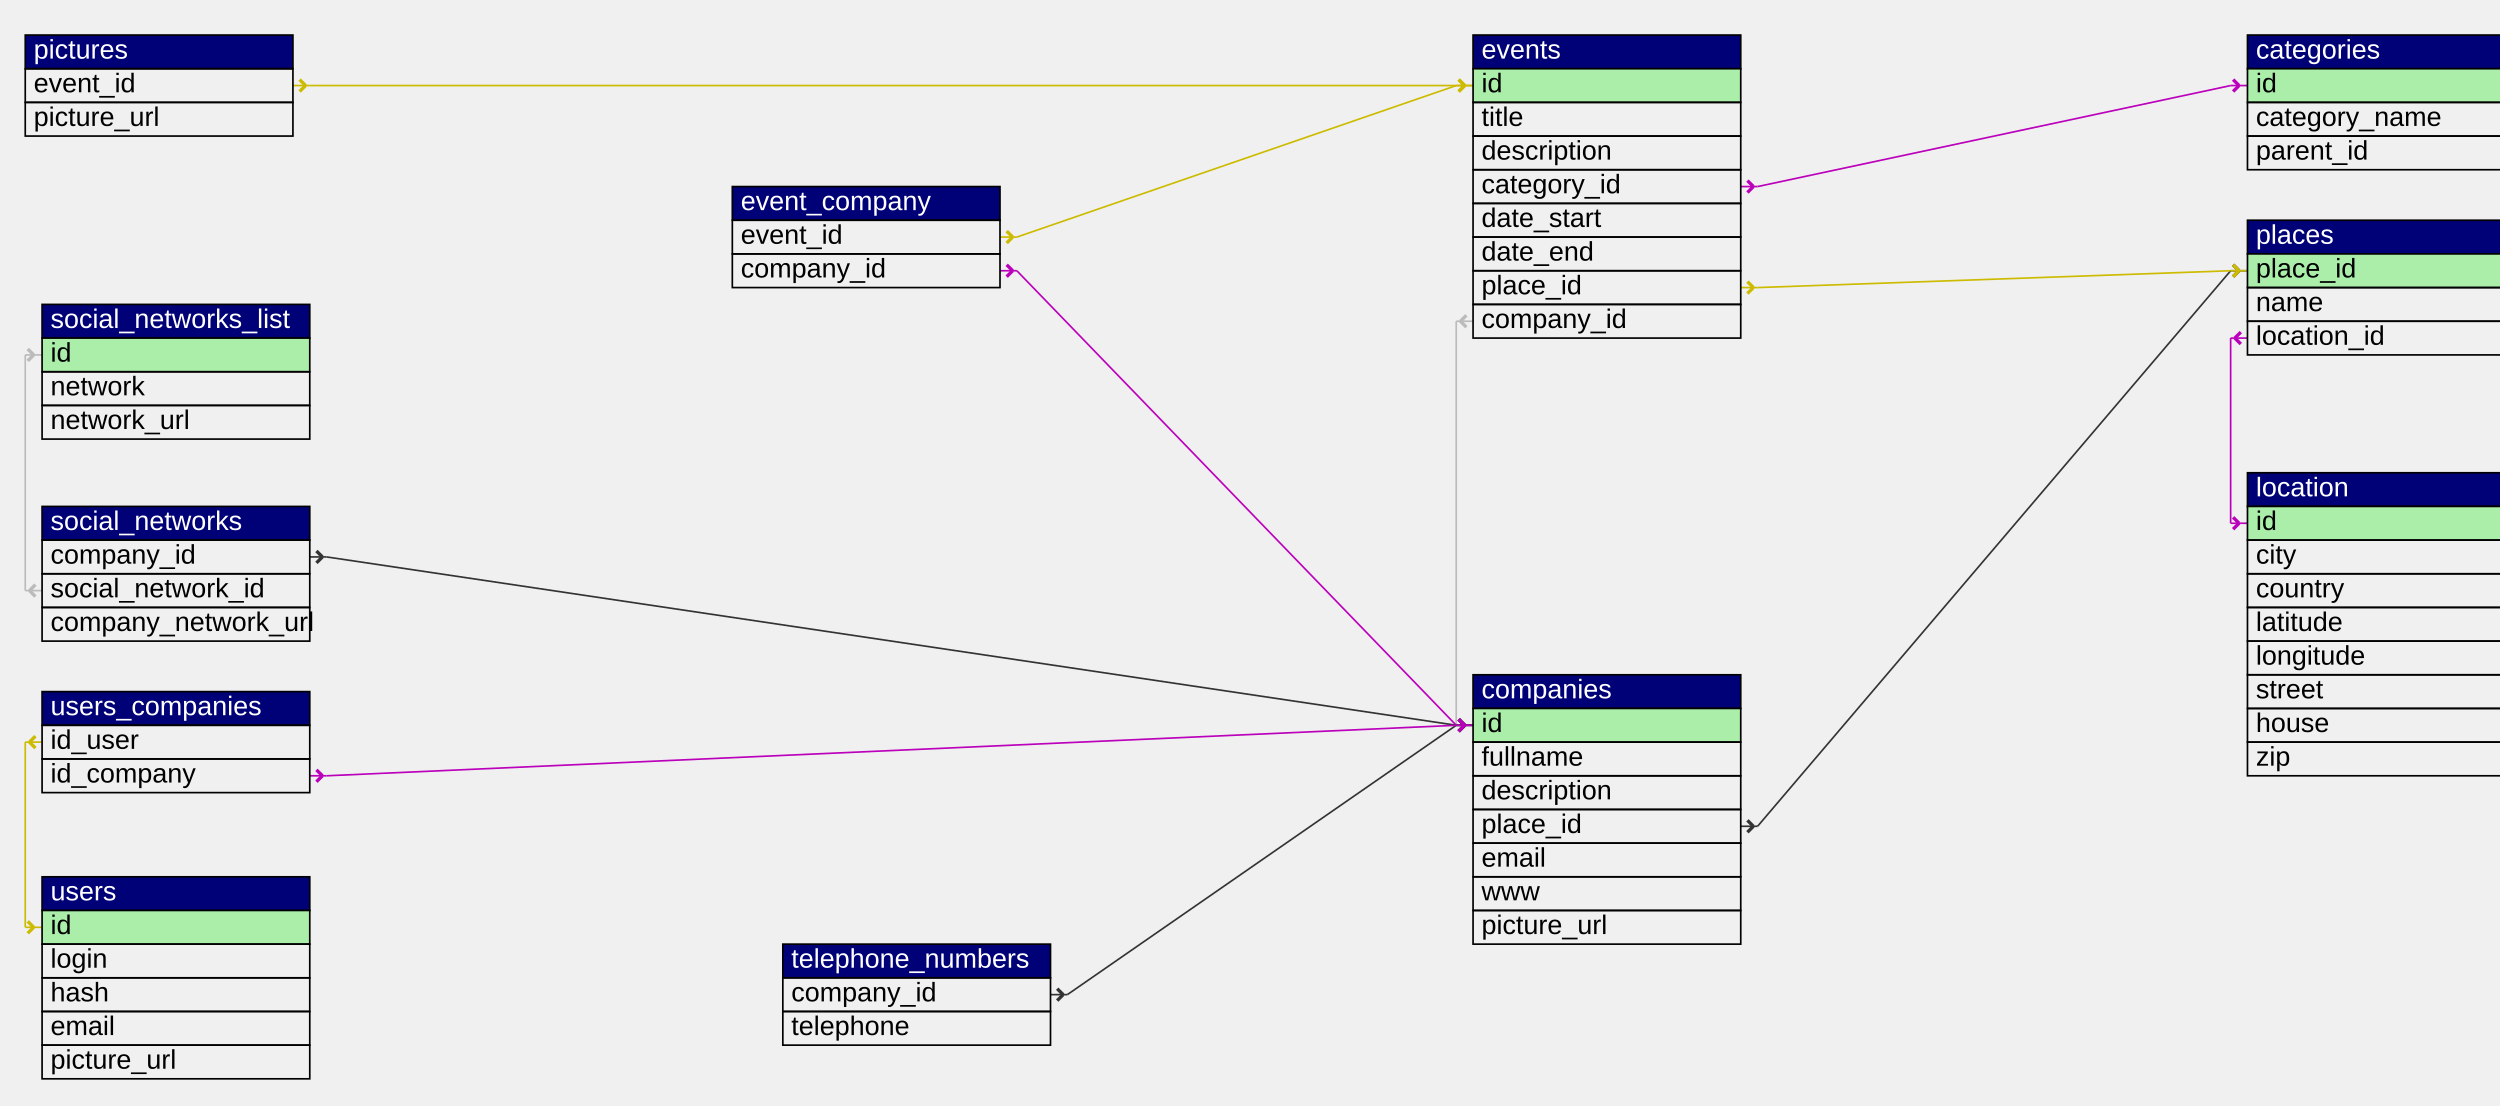
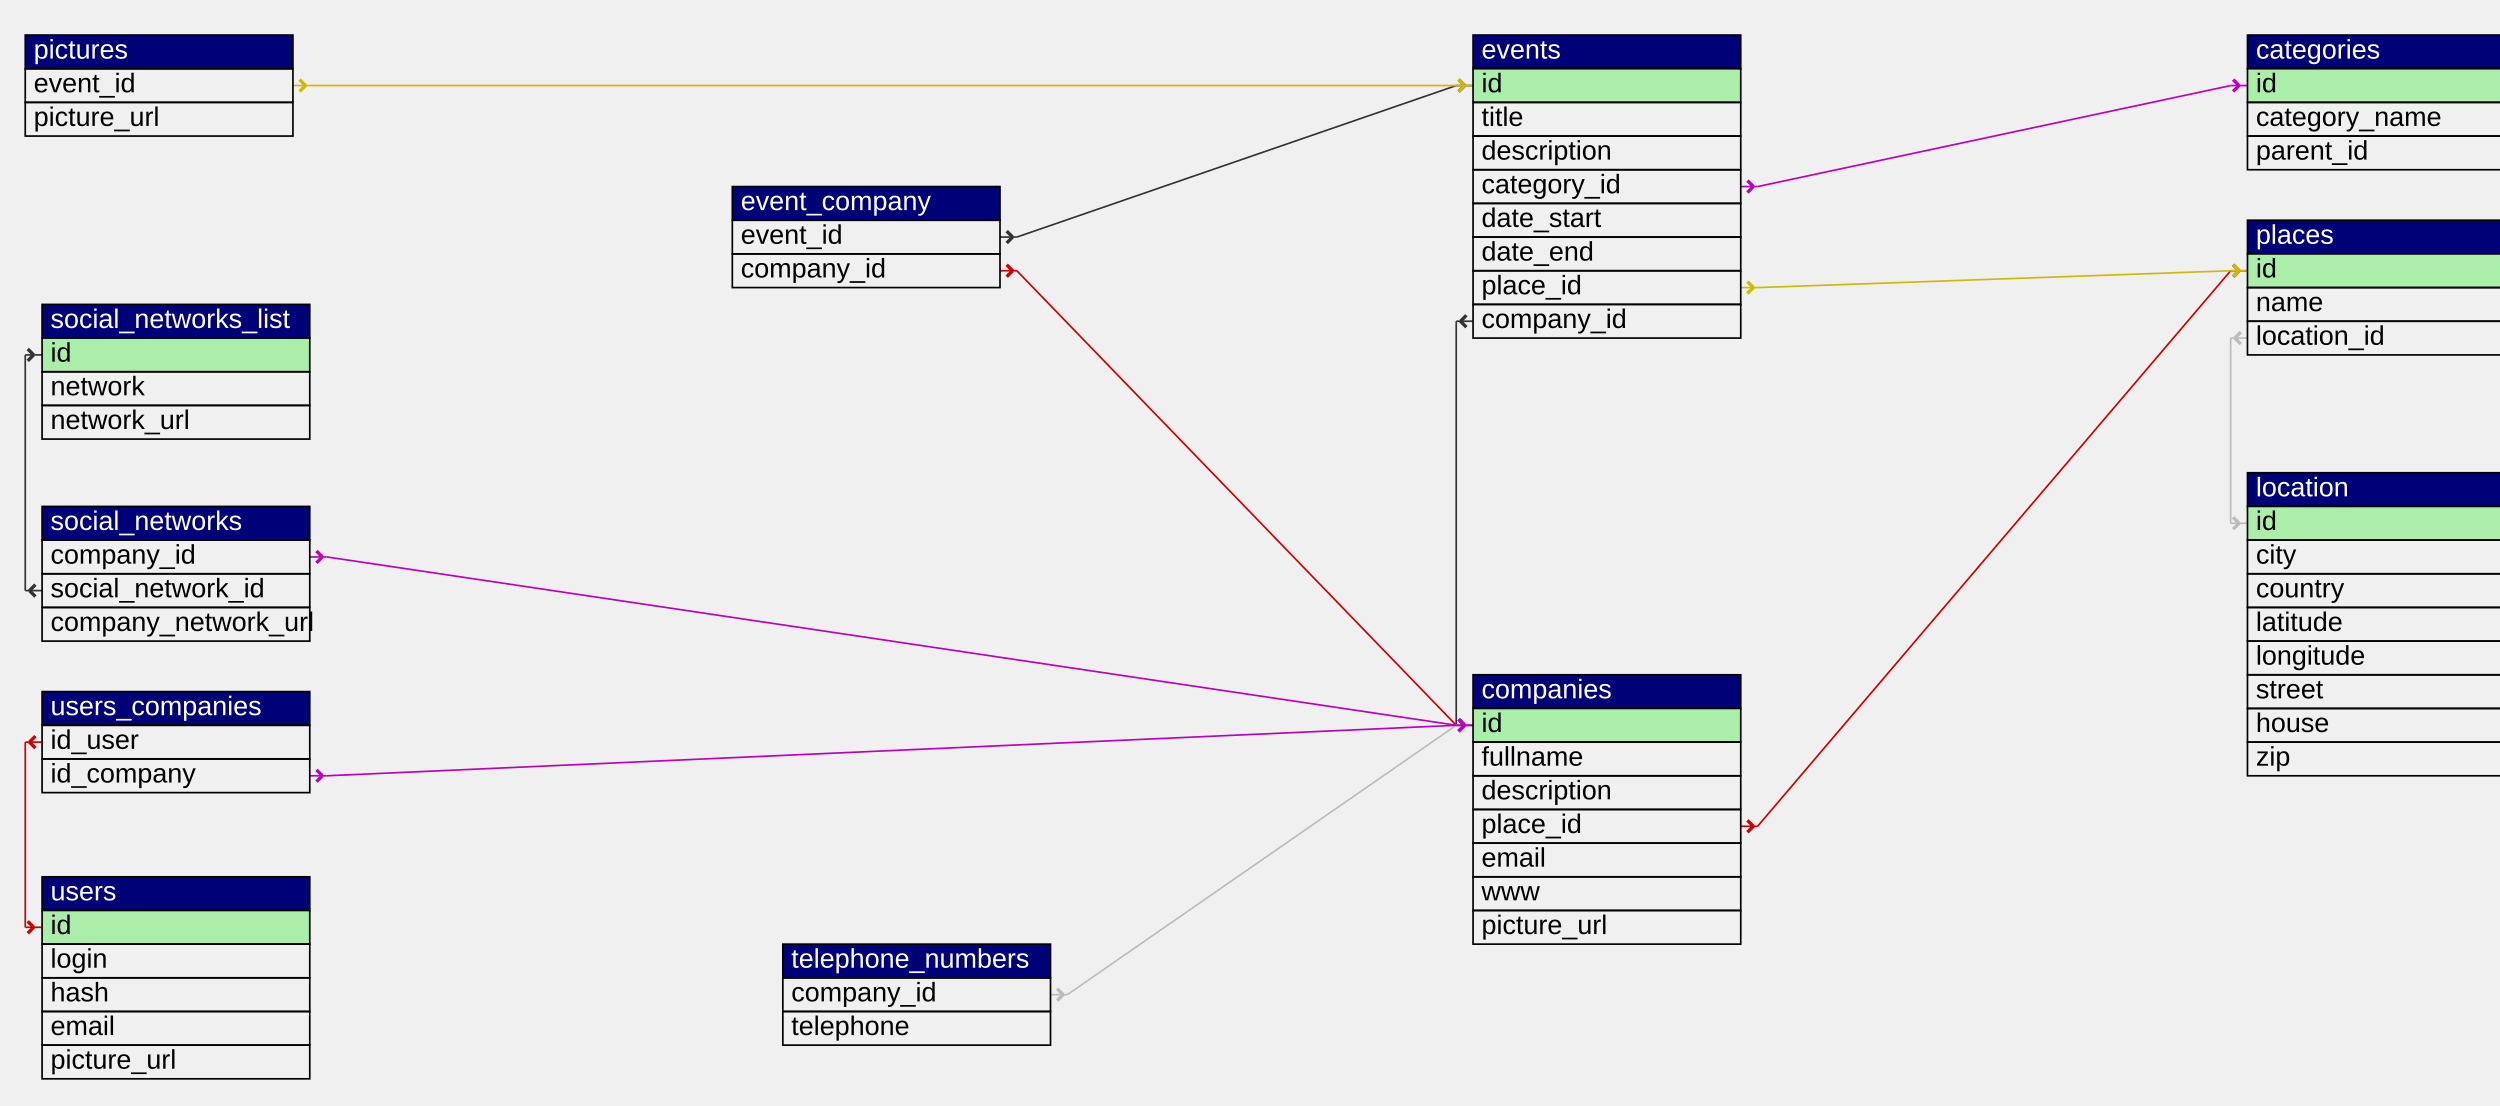
<svg xmlns="http://www.w3.org/2000/svg" viewBox="15 -5 1485 645" width="1470px" height="650px" version="1.1">
-   <line x1="1049" y1="480" x2="1059" y2="480" style="stroke:#333;stroke-width:1;" />
-   <line x1="1340" y1="150" x2="1350" y2="150" style="stroke:#333;stroke-width:1;" />
-   <line x1="1059" y1="480" x2="1340" y2="150" style="stroke:#333;stroke-width:1;" />
-   <line x1="1056.5" y1="480" x2="1052.964" y2="483.536" style="stroke:#333;stroke-width:2;" />
-   <line x1="1056.5" y1="480" x2="1052.964" y2="476.464" style="stroke:#333;stroke-width:2;" />
-   <line x1="1345" y1="150" x2="1341.464" y2="153.536" style="stroke:#333;stroke-width:2;" />
-   <line x1="1345" y1="150" x2="1341.464" y2="146.464" style="stroke:#333;stroke-width:2;" />
-   <line x1="890" y1="180" x2="880" y2="180" style="stroke:#bbb;stroke-width:1;" />
-   <line x1="880" y1="420" x2="890" y2="420" style="stroke:#bbb;stroke-width:1;" />
-   <line x1="880" y1="180" x2="880" y2="420" style="stroke:#bbb;stroke-width:1;" />
-   <line x1="882.5" y1="180" x2="886.036" y2="183.536" style="stroke:#bbb;stroke-width:2;" />
-   <line x1="882.5" y1="180" x2="886.036" y2="176.464" style="stroke:#bbb;stroke-width:2;" />
-   <line x1="885" y1="420" x2="881.464" y2="423.536" style="stroke:#bbb;stroke-width:2;" />
-   <line x1="885" y1="420" x2="881.464" y2="416.464" style="stroke:#bbb;stroke-width:2;" />
+   <line x1="1049" y1="480" x2="1059" y2="480" style="stroke:#c00;stroke-width:1;" />
+   <line x1="1340" y1="150" x2="1350" y2="150" style="stroke:#c00;stroke-width:1;" />
+   <line x1="1059" y1="480" x2="1340" y2="150" style="stroke:#c00;stroke-width:1;" />
+   <line x1="1056.5" y1="480" x2="1052.964" y2="483.536" style="stroke:#c00;stroke-width:2;" />
+   <line x1="1056.5" y1="480" x2="1052.964" y2="476.464" style="stroke:#c00;stroke-width:2;" />
+   <line x1="1345" y1="150" x2="1341.464" y2="153.536" style="stroke:#c00;stroke-width:2;" />
+   <line x1="1345" y1="150" x2="1341.464" y2="146.464" style="stroke:#c00;stroke-width:2;" />
+   <line x1="890" y1="180" x2="880" y2="180" style="stroke:#333;stroke-width:1;" />
+   <line x1="880" y1="420" x2="890" y2="420" style="stroke:#333;stroke-width:1;" />
+   <line x1="880" y1="180" x2="880" y2="420" style="stroke:#333;stroke-width:1;" />
+   <line x1="882.5" y1="180" x2="886.036" y2="183.536" style="stroke:#333;stroke-width:2;" />
+   <line x1="882.5" y1="180" x2="886.036" y2="176.464" style="stroke:#333;stroke-width:2;" />
+   <line x1="885" y1="420" x2="881.464" y2="423.536" style="stroke:#333;stroke-width:2;" />
+   <line x1="885" y1="420" x2="881.464" y2="416.464" style="stroke:#333;stroke-width:2;" />
  <line x1="1049" y1="100" x2="1059" y2="100" style="stroke:#b0b;stroke-width:1;" />
  <line x1="1340" y1="40" x2="1350" y2="40" style="stroke:#b0b;stroke-width:1;" />
  <line x1="1059" y1="100" x2="1340" y2="40" style="stroke:#b0b;stroke-width:1;" />
  <line x1="1056.5" y1="100" x2="1052.964" y2="103.536" style="stroke:#b0b;stroke-width:2;" />
  <line x1="1056.5" y1="100" x2="1052.964" y2="96.464" style="stroke:#b0b;stroke-width:2;" />
  <line x1="1345" y1="40" x2="1341.464" y2="43.536" style="stroke:#b0b;stroke-width:2;" />
  <line x1="1345" y1="40" x2="1341.464" y2="36.464" style="stroke:#b0b;stroke-width:2;" />
  <line x1="1049" y1="160" x2="1059" y2="160" style="stroke:#cb0;stroke-width:1;" />
  <line x1="1340" y1="150" x2="1350" y2="150" style="stroke:#cb0;stroke-width:1;" />
  <line x1="1059" y1="160" x2="1340" y2="150" style="stroke:#cb0;stroke-width:1;" />
  <line x1="1056.5" y1="160" x2="1052.964" y2="163.536" style="stroke:#cb0;stroke-width:2;" />
  <line x1="1056.5" y1="160" x2="1052.964" y2="156.464" style="stroke:#cb0;stroke-width:2;" />
  <line x1="1345" y1="150" x2="1341.464" y2="153.536" style="stroke:#cb0;stroke-width:2;" />
  <line x1="1345" y1="150" x2="1341.464" y2="146.464" style="stroke:#cb0;stroke-width:2;" />
-   <line x1="609" y1="150" x2="619" y2="150" style="stroke:#b0b;stroke-width:1;" />
-   <line x1="880" y1="420" x2="890" y2="420" style="stroke:#b0b;stroke-width:1;" />
-   <line x1="619" y1="150" x2="880" y2="420" style="stroke:#b0b;stroke-width:1;" />
-   <line x1="616.5" y1="150" x2="612.964" y2="153.536" style="stroke:#b0b;stroke-width:2;" />
-   <line x1="616.5" y1="150" x2="612.964" y2="146.464" style="stroke:#b0b;stroke-width:2;" />
-   <line x1="885" y1="420" x2="881.464" y2="423.536" style="stroke:#b0b;stroke-width:2;" />
-   <line x1="885" y1="420" x2="881.464" y2="416.464" style="stroke:#b0b;stroke-width:2;" />
-   <line x1="609" y1="130" x2="619" y2="130" style="stroke:#cb0;stroke-width:1;" />
-   <line x1="880" y1="40" x2="890" y2="40" style="stroke:#cb0;stroke-width:1;" />
-   <line x1="619" y1="130" x2="880" y2="40" style="stroke:#cb0;stroke-width:1;" />
-   <line x1="616.5" y1="130" x2="612.964" y2="133.536" style="stroke:#cb0;stroke-width:2;" />
-   <line x1="616.5" y1="130" x2="612.964" y2="126.464" style="stroke:#cb0;stroke-width:2;" />
-   <line x1="885" y1="40" x2="881.464" y2="43.536" style="stroke:#cb0;stroke-width:2;" />
-   <line x1="885" y1="40" x2="881.464" y2="36.464" style="stroke:#cb0;stroke-width:2;" />
+   <line x1="609" y1="150" x2="619" y2="150" style="stroke:#c00;stroke-width:1;" />
+   <line x1="880" y1="420" x2="890" y2="420" style="stroke:#c00;stroke-width:1;" />
+   <line x1="619" y1="150" x2="880" y2="420" style="stroke:#c00;stroke-width:1;" />
+   <line x1="616.5" y1="150" x2="612.964" y2="153.536" style="stroke:#c00;stroke-width:2;" />
+   <line x1="616.5" y1="150" x2="612.964" y2="146.464" style="stroke:#c00;stroke-width:2;" />
+   <line x1="885" y1="420" x2="881.464" y2="423.536" style="stroke:#c00;stroke-width:2;" />
+   <line x1="885" y1="420" x2="881.464" y2="416.464" style="stroke:#c00;stroke-width:2;" />
+   <line x1="609" y1="130" x2="619" y2="130" style="stroke:#333;stroke-width:1;" />
+   <line x1="880" y1="40" x2="890" y2="40" style="stroke:#333;stroke-width:1;" />
+   <line x1="619" y1="130" x2="880" y2="40" style="stroke:#333;stroke-width:1;" />
+   <line x1="616.5" y1="130" x2="612.964" y2="133.536" style="stroke:#333;stroke-width:2;" />
+   <line x1="616.5" y1="130" x2="612.964" y2="126.464" style="stroke:#333;stroke-width:2;" />
+   <line x1="885" y1="40" x2="881.464" y2="43.536" style="stroke:#333;stroke-width:2;" />
+   <line x1="885" y1="40" x2="881.464" y2="36.464" style="stroke:#333;stroke-width:2;" />
  <line x1="189" y1="40" x2="199" y2="40" style="stroke:#cb0;stroke-width:1;" />
  <line x1="880" y1="40" x2="890" y2="40" style="stroke:#cb0;stroke-width:1;" />
  <line x1="199" y1="40" x2="880" y2="40" style="stroke:#cb0;stroke-width:1;" />
  <line x1="196.5" y1="40" x2="192.964" y2="43.536" style="stroke:#cb0;stroke-width:2;" />
  <line x1="196.5" y1="40" x2="192.964" y2="36.464" style="stroke:#cb0;stroke-width:2;" />
  <line x1="885" y1="40" x2="881.464" y2="43.536" style="stroke:#cb0;stroke-width:2;" />
  <line x1="885" y1="40" x2="881.464" y2="36.464" style="stroke:#cb0;stroke-width:2;" />
-   <line x1="1350" y1="190" x2="1340" y2="190" style="stroke:#b0b;stroke-width:1;" />
-   <line x1="1340" y1="300" x2="1350" y2="300" style="stroke:#b0b;stroke-width:1;" />
-   <line x1="1340" y1="190" x2="1340" y2="300" style="stroke:#b0b;stroke-width:1;" />
-   <line x1="1342.5" y1="190" x2="1346.036" y2="193.536" style="stroke:#b0b;stroke-width:2;" />
-   <line x1="1342.5" y1="190" x2="1346.036" y2="186.464" style="stroke:#b0b;stroke-width:2;" />
-   <line x1="1345" y1="300" x2="1341.464" y2="303.536" style="stroke:#b0b;stroke-width:2;" />
-   <line x1="1345" y1="300" x2="1341.464" y2="296.464" style="stroke:#b0b;stroke-width:2;" />
-   <line x1="199" y1="320" x2="209" y2="320" style="stroke:#333;stroke-width:1;" />
-   <line x1="880" y1="420" x2="890" y2="420" style="stroke:#333;stroke-width:1;" />
-   <line x1="209" y1="320" x2="880" y2="420" style="stroke:#333;stroke-width:1;" />
-   <line x1="206.5" y1="320" x2="202.964" y2="323.536" style="stroke:#333;stroke-width:2;" />
-   <line x1="206.5" y1="320" x2="202.964" y2="316.464" style="stroke:#333;stroke-width:2;" />
-   <line x1="885" y1="420" x2="881.464" y2="423.536" style="stroke:#333;stroke-width:2;" />
-   <line x1="885" y1="420" x2="881.464" y2="416.464" style="stroke:#333;stroke-width:2;" />
-   <line x1="40" y1="340" x2="30" y2="340" style="stroke:#bbb;stroke-width:1;" />
-   <line x1="30" y1="200" x2="40" y2="200" style="stroke:#bbb;stroke-width:1;" />
-   <line x1="30" y1="340" x2="30" y2="200" style="stroke:#bbb;stroke-width:1;" />
-   <line x1="32.5" y1="340" x2="36.036" y2="343.536" style="stroke:#bbb;stroke-width:2;" />
-   <line x1="32.5" y1="340" x2="36.036" y2="336.464" style="stroke:#bbb;stroke-width:2;" />
-   <line x1="35" y1="200" x2="31.464" y2="203.536" style="stroke:#bbb;stroke-width:2;" />
-   <line x1="35" y1="200" x2="31.464" y2="196.464" style="stroke:#bbb;stroke-width:2;" />
-   <line x1="639" y1="580" x2="649" y2="580" style="stroke:#333;stroke-width:1;" />
-   <line x1="880" y1="420" x2="890" y2="420" style="stroke:#333;stroke-width:1;" />
-   <line x1="649" y1="580" x2="880" y2="420" style="stroke:#333;stroke-width:1;" />
-   <line x1="646.5" y1="580" x2="642.964" y2="583.536" style="stroke:#333;stroke-width:2;" />
-   <line x1="646.5" y1="580" x2="642.964" y2="576.464" style="stroke:#333;stroke-width:2;" />
-   <line x1="885" y1="420" x2="881.464" y2="423.536" style="stroke:#333;stroke-width:2;" />
-   <line x1="885" y1="420" x2="881.464" y2="416.464" style="stroke:#333;stroke-width:2;" />
+   <line x1="1350" y1="190" x2="1340" y2="190" style="stroke:#bbb;stroke-width:1;" />
+   <line x1="1340" y1="300" x2="1350" y2="300" style="stroke:#bbb;stroke-width:1;" />
+   <line x1="1340" y1="190" x2="1340" y2="300" style="stroke:#bbb;stroke-width:1;" />
+   <line x1="1342.5" y1="190" x2="1346.036" y2="193.536" style="stroke:#bbb;stroke-width:2;" />
+   <line x1="1342.5" y1="190" x2="1346.036" y2="186.464" style="stroke:#bbb;stroke-width:2;" />
+   <line x1="1345" y1="300" x2="1341.464" y2="303.536" style="stroke:#bbb;stroke-width:2;" />
+   <line x1="1345" y1="300" x2="1341.464" y2="296.464" style="stroke:#bbb;stroke-width:2;" />
+   <line x1="199" y1="320" x2="209" y2="320" style="stroke:#b0b;stroke-width:1;" />
+   <line x1="880" y1="420" x2="890" y2="420" style="stroke:#b0b;stroke-width:1;" />
+   <line x1="209" y1="320" x2="880" y2="420" style="stroke:#b0b;stroke-width:1;" />
+   <line x1="206.5" y1="320" x2="202.964" y2="323.536" style="stroke:#b0b;stroke-width:2;" />
+   <line x1="206.5" y1="320" x2="202.964" y2="316.464" style="stroke:#b0b;stroke-width:2;" />
+   <line x1="885" y1="420" x2="881.464" y2="423.536" style="stroke:#b0b;stroke-width:2;" />
+   <line x1="885" y1="420" x2="881.464" y2="416.464" style="stroke:#b0b;stroke-width:2;" />
+   <line x1="40" y1="340" x2="30" y2="340" style="stroke:#333;stroke-width:1;" />
+   <line x1="30" y1="200" x2="40" y2="200" style="stroke:#333;stroke-width:1;" />
+   <line x1="30" y1="340" x2="30" y2="200" style="stroke:#333;stroke-width:1;" />
+   <line x1="32.5" y1="340" x2="36.036" y2="343.536" style="stroke:#333;stroke-width:2;" />
+   <line x1="32.5" y1="340" x2="36.036" y2="336.464" style="stroke:#333;stroke-width:2;" />
+   <line x1="35" y1="200" x2="31.464" y2="203.536" style="stroke:#333;stroke-width:2;" />
+   <line x1="35" y1="200" x2="31.464" y2="196.464" style="stroke:#333;stroke-width:2;" />
+   <line x1="639" y1="580" x2="649" y2="580" style="stroke:#bbb;stroke-width:1;" />
+   <line x1="880" y1="420" x2="890" y2="420" style="stroke:#bbb;stroke-width:1;" />
+   <line x1="649" y1="580" x2="880" y2="420" style="stroke:#bbb;stroke-width:1;" />
+   <line x1="646.5" y1="580" x2="642.964" y2="583.536" style="stroke:#bbb;stroke-width:2;" />
+   <line x1="646.5" y1="580" x2="642.964" y2="576.464" style="stroke:#bbb;stroke-width:2;" />
+   <line x1="885" y1="420" x2="881.464" y2="423.536" style="stroke:#bbb;stroke-width:2;" />
+   <line x1="885" y1="420" x2="881.464" y2="416.464" style="stroke:#bbb;stroke-width:2;" />
  <line x1="199" y1="450" x2="209" y2="450" style="stroke:#b0b;stroke-width:1;" />
  <line x1="880" y1="420" x2="890" y2="420" style="stroke:#b0b;stroke-width:1;" />
  <line x1="209" y1="450" x2="880" y2="420" style="stroke:#b0b;stroke-width:1;" />
  <line x1="206.5" y1="450" x2="202.964" y2="453.536" style="stroke:#b0b;stroke-width:2;" />
  <line x1="206.5" y1="450" x2="202.964" y2="446.464" style="stroke:#b0b;stroke-width:2;" />
  <line x1="885" y1="420" x2="881.464" y2="423.536" style="stroke:#b0b;stroke-width:2;" />
  <line x1="885" y1="420" x2="881.464" y2="416.464" style="stroke:#b0b;stroke-width:2;" />
-   <line x1="40" y1="430" x2="30" y2="430" style="stroke:#cb0;stroke-width:1;" />
-   <line x1="30" y1="540" x2="40" y2="540" style="stroke:#cb0;stroke-width:1;" />
-   <line x1="30" y1="430" x2="30" y2="540" style="stroke:#cb0;stroke-width:1;" />
-   <line x1="32.5" y1="430" x2="36.036" y2="433.536" style="stroke:#cb0;stroke-width:2;" />
-   <line x1="32.5" y1="430" x2="36.036" y2="426.464" style="stroke:#cb0;stroke-width:2;" />
-   <line x1="35" y1="540" x2="31.464" y2="543.536" style="stroke:#cb0;stroke-width:2;" />
-   <line x1="35" y1="540" x2="31.464" y2="536.464" style="stroke:#cb0;stroke-width:2;" />
+   <line x1="40" y1="430" x2="30" y2="430" style="stroke:#c00;stroke-width:1;" />
+   <line x1="30" y1="540" x2="40" y2="540" style="stroke:#c00;stroke-width:1;" />
+   <line x1="30" y1="430" x2="30" y2="540" style="stroke:#c00;stroke-width:1;" />
+   <line x1="32.5" y1="430" x2="36.036" y2="433.536" style="stroke:#c00;stroke-width:2;" />
+   <line x1="32.5" y1="430" x2="36.036" y2="426.464" style="stroke:#c00;stroke-width:2;" />
+   <line x1="35" y1="540" x2="31.464" y2="543.536" style="stroke:#c00;stroke-width:2;" />
+   <line x1="35" y1="540" x2="31.464" y2="536.464" style="stroke:#c00;stroke-width:2;" />
  <rect width="159" height="20" x="1350" y="10" style="fill:#007;stroke:black;" />
  <text width="159" height="20" x="1355" y="24" style="fill:#fff;" font-family="Arial" font-size="16px"> categories</text>
  <rect width="159" height="20" x="1350" y="30" style="fill:#aea;stroke:black;" />
  <text width="159" height="20" x="1355" y="44" style="fill:black;" font-family="Arial" font-size="16px">id</text>
  <rect width="159" height="20" x="1350" y="50" style="fill:none;stroke:black;" />
  <text width="159" height="20" x="1355" y="64" style="fill:black;" font-family="Arial" font-size="16px">category_name</text>
  <rect width="159" height="20" x="1350" y="70" style="fill:none;stroke:black;" />
  <text width="159" height="20" x="1355" y="84" style="fill:black;" font-family="Arial" font-size="16px">parent_id</text>
  <rect width="159" height="20" x="890" y="390" style="fill:#007;stroke:black;" />
  <text width="159" height="20" x="895" y="404" style="fill:#fff;" font-family="Arial" font-size="16px"> companies</text>
  <rect width="159" height="20" x="890" y="410" style="fill:#aea;stroke:black;" />
  <text width="159" height="20" x="895" y="424" style="fill:black;" font-family="Arial" font-size="16px">id</text>
  <rect width="159" height="20" x="890" y="430" style="fill:none;stroke:black;" />
  <text width="159" height="20" x="895" y="444" style="fill:black;" font-family="Arial" font-size="16px">fullname</text>
  <rect width="159" height="20" x="890" y="450" style="fill:none;stroke:black;" />
  <text width="159" height="20" x="895" y="464" style="fill:black;" font-family="Arial" font-size="16px">description</text>
  <rect width="159" height="20" x="890" y="470" style="fill:none;stroke:black;" />
  <text width="159" height="20" x="895" y="484" style="fill:black;" font-family="Arial" font-size="16px">place_id</text>
  <rect width="159" height="20" x="890" y="490" style="fill:none;stroke:black;" />
  <text width="159" height="20" x="895" y="504" style="fill:black;" font-family="Arial" font-size="16px">email</text>
  <rect width="159" height="20" x="890" y="510" style="fill:none;stroke:black;" />
  <text width="159" height="20" x="895" y="524" style="fill:black;" font-family="Arial" font-size="16px">www</text>
  <rect width="159" height="20" x="890" y="530" style="fill:none;stroke:black;" />
  <text width="159" height="20" x="895" y="544" style="fill:black;" font-family="Arial" font-size="16px">picture_url</text>
  <rect width="159" height="20" x="890" y="10" style="fill:#007;stroke:black;" />
  <text width="159" height="20" x="895" y="24" style="fill:#fff;" font-family="Arial" font-size="16px"> events</text>
  <rect width="159" height="20" x="890" y="30" style="fill:#aea;stroke:black;" />
  <text width="159" height="20" x="895" y="44" style="fill:black;" font-family="Arial" font-size="16px">id</text>
  <rect width="159" height="20" x="890" y="50" style="fill:none;stroke:black;" />
  <text width="159" height="20" x="895" y="64" style="fill:black;" font-family="Arial" font-size="16px">title</text>
  <rect width="159" height="20" x="890" y="70" style="fill:none;stroke:black;" />
  <text width="159" height="20" x="895" y="84" style="fill:black;" font-family="Arial" font-size="16px">description</text>
  <rect width="159" height="20" x="890" y="90" style="fill:none;stroke:black;" />
  <text width="159" height="20" x="895" y="104" style="fill:black;" font-family="Arial" font-size="16px">category_id</text>
  <rect width="159" height="20" x="890" y="110" style="fill:none;stroke:black;" />
  <text width="159" height="20" x="895" y="124" style="fill:black;" font-family="Arial" font-size="16px">date_start</text>
  <rect width="159" height="20" x="890" y="130" style="fill:none;stroke:black;" />
  <text width="159" height="20" x="895" y="144" style="fill:black;" font-family="Arial" font-size="16px">date_end</text>
  <rect width="159" height="20" x="890" y="150" style="fill:none;stroke:black;" />
  <text width="159" height="20" x="895" y="164" style="fill:black;" font-family="Arial" font-size="16px">place_id</text>
  <rect width="159" height="20" x="890" y="170" style="fill:none;stroke:black;" />
  <text width="159" height="20" x="895" y="184" style="fill:black;" font-family="Arial" font-size="16px">company_id</text>
  <rect width="159" height="20" x="450" y="100" style="fill:#007;stroke:black;" />
  <text width="159" height="20" x="455" y="114" style="fill:#fff;" font-family="Arial" font-size="16px"> event_company</text>
  <rect width="159" height="20" x="450" y="120" style="fill:none;stroke:black;" />
  <text width="159" height="20" x="455" y="134" style="fill:black;" font-family="Arial" font-size="16px">event_id</text>
  <rect width="159" height="20" x="450" y="140" style="fill:none;stroke:black;" />
  <text width="159" height="20" x="455" y="154" style="fill:black;" font-family="Arial" font-size="16px">company_id</text>
  <rect width="159" height="20" x="1350" y="270" style="fill:#007;stroke:black;" />
  <text width="159" height="20" x="1355" y="284" style="fill:#fff;" font-family="Arial" font-size="16px"> location</text>
  <rect width="159" height="20" x="1350" y="290" style="fill:#aea;stroke:black;" />
  <text width="159" height="20" x="1355" y="304" style="fill:black;" font-family="Arial" font-size="16px">id</text>
  <rect width="159" height="20" x="1350" y="310" style="fill:none;stroke:black;" />
  <text width="159" height="20" x="1355" y="324" style="fill:black;" font-family="Arial" font-size="16px">city</text>
  <rect width="159" height="20" x="1350" y="330" style="fill:none;stroke:black;" />
  <text width="159" height="20" x="1355" y="344" style="fill:black;" font-family="Arial" font-size="16px">country</text>
  <rect width="159" height="20" x="1350" y="350" style="fill:none;stroke:black;" />
  <text width="159" height="20" x="1355" y="364" style="fill:black;" font-family="Arial" font-size="16px">latitude</text>
  <rect width="159" height="20" x="1350" y="370" style="fill:none;stroke:black;" />
  <text width="159" height="20" x="1355" y="384" style="fill:black;" font-family="Arial" font-size="16px">longitude</text>
  <rect width="159" height="20" x="1350" y="390" style="fill:none;stroke:black;" />
  <text width="159" height="20" x="1355" y="404" style="fill:black;" font-family="Arial" font-size="16px">street</text>
  <rect width="159" height="20" x="1350" y="410" style="fill:none;stroke:black;" />
  <text width="159" height="20" x="1355" y="424" style="fill:black;" font-family="Arial" font-size="16px">house</text>
  <rect width="159" height="20" x="1350" y="430" style="fill:none;stroke:black;" />
  <text width="159" height="20" x="1355" y="444" style="fill:black;" font-family="Arial" font-size="16px">zip</text>
  <rect width="159" height="20" x="30" y="10" style="fill:#007;stroke:black;" />
  <text width="159" height="20" x="35" y="24" style="fill:#fff;" font-family="Arial" font-size="16px"> pictures</text>
  <rect width="159" height="20" x="30" y="30" style="fill:none;stroke:black;" />
  <text width="159" height="20" x="35" y="44" style="fill:black;" font-family="Arial" font-size="16px">event_id</text>
  <rect width="159" height="20" x="30" y="50" style="fill:none;stroke:black;" />
  <text width="159" height="20" x="35" y="64" style="fill:black;" font-family="Arial" font-size="16px">picture_url</text>
  <rect width="159" height="20" x="1350" y="120" style="fill:#007;stroke:black;" />
  <text width="159" height="20" x="1355" y="134" style="fill:#fff;" font-family="Arial" font-size="16px"> places</text>
  <rect width="159" height="20" x="1350" y="140" style="fill:#aea;stroke:black;" />
-   <text width="159" height="20" x="1355" y="154" style="fill:black;" font-family="Arial" font-size="16px">place_id</text>
+   <text width="159" height="20" x="1355" y="154" style="fill:black;" font-family="Arial" font-size="16px">id</text>
  <rect width="159" height="20" x="1350" y="160" style="fill:none;stroke:black;" />
  <text width="159" height="20" x="1355" y="174" style="fill:black;" font-family="Arial" font-size="16px">name</text>
  <rect width="159" height="20" x="1350" y="180" style="fill:none;stroke:black;" />
  <text width="159" height="20" x="1355" y="194" style="fill:black;" font-family="Arial" font-size="16px">location_id</text>
  <rect width="159" height="20" x="40" y="290" style="fill:#007;stroke:black;" />
  <text width="159" height="20" x="45" y="304" style="fill:#fff;" font-family="Arial" font-size="16px"> social_networks</text>
  <rect width="159" height="20" x="40" y="310" style="fill:none;stroke:black;" />
  <text width="159" height="20" x="45" y="324" style="fill:black;" font-family="Arial" font-size="16px">company_id</text>
  <rect width="159" height="20" x="40" y="330" style="fill:none;stroke:black;" />
  <text width="159" height="20" x="45" y="344" style="fill:black;" font-family="Arial" font-size="16px">social_network_id</text>
  <rect width="159" height="20" x="40" y="350" style="fill:none;stroke:black;" />
  <text width="159" height="20" x="45" y="364" style="fill:black;" font-family="Arial" font-size="16px">company_network_url</text>
  <rect width="159" height="20" x="40" y="170" style="fill:#007;stroke:black;" />
  <text width="159" height="20" x="45" y="184" style="fill:#fff;" font-family="Arial" font-size="16px"> social_networks_list</text>
  <rect width="159" height="20" x="40" y="190" style="fill:#aea;stroke:black;" />
  <text width="159" height="20" x="45" y="204" style="fill:black;" font-family="Arial" font-size="16px">id</text>
  <rect width="159" height="20" x="40" y="210" style="fill:none;stroke:black;" />
  <text width="159" height="20" x="45" y="224" style="fill:black;" font-family="Arial" font-size="16px">network</text>
  <rect width="159" height="20" x="40" y="230" style="fill:none;stroke:black;" />
  <text width="159" height="20" x="45" y="244" style="fill:black;" font-family="Arial" font-size="16px">network_url</text>
  <rect width="159" height="20" x="480" y="550" style="fill:#007;stroke:black;" />
  <text width="159" height="20" x="485" y="564" style="fill:#fff;" font-family="Arial" font-size="16px"> telephone_numbers</text>
  <rect width="159" height="20" x="480" y="570" style="fill:none;stroke:black;" />
  <text width="159" height="20" x="485" y="584" style="fill:black;" font-family="Arial" font-size="16px">company_id</text>
  <rect width="159" height="20" x="480" y="590" style="fill:none;stroke:black;" />
  <text width="159" height="20" x="485" y="604" style="fill:black;" font-family="Arial" font-size="16px">telephone</text>
  <rect width="159" height="20" x="40" y="510" style="fill:#007;stroke:black;" />
  <text width="159" height="20" x="45" y="524" style="fill:#fff;" font-family="Arial" font-size="16px"> users</text>
  <rect width="159" height="20" x="40" y="530" style="fill:#aea;stroke:black;" />
  <text width="159" height="20" x="45" y="544" style="fill:black;" font-family="Arial" font-size="16px">id</text>
  <rect width="159" height="20" x="40" y="550" style="fill:none;stroke:black;" />
  <text width="159" height="20" x="45" y="564" style="fill:black;" font-family="Arial" font-size="16px">login</text>
  <rect width="159" height="20" x="40" y="570" style="fill:none;stroke:black;" />
  <text width="159" height="20" x="45" y="584" style="fill:black;" font-family="Arial" font-size="16px">hash</text>
  <rect width="159" height="20" x="40" y="590" style="fill:none;stroke:black;" />
  <text width="159" height="20" x="45" y="604" style="fill:black;" font-family="Arial" font-size="16px">email</text>
  <rect width="159" height="20" x="40" y="610" style="fill:none;stroke:black;" />
  <text width="159" height="20" x="45" y="624" style="fill:black;" font-family="Arial" font-size="16px">picture_url</text>
  <rect width="159" height="20" x="40" y="400" style="fill:#007;stroke:black;" />
  <text width="159" height="20" x="45" y="414" style="fill:#fff;" font-family="Arial" font-size="16px"> users_companies</text>
  <rect width="159" height="20" x="40" y="420" style="fill:none;stroke:black;" />
  <text width="159" height="20" x="45" y="434" style="fill:black;" font-family="Arial" font-size="16px">id_user</text>
  <rect width="159" height="20" x="40" y="440" style="fill:none;stroke:black;" />
  <text width="159" height="20" x="45" y="454" style="fill:black;" font-family="Arial" font-size="16px">id_company</text>
</svg>
